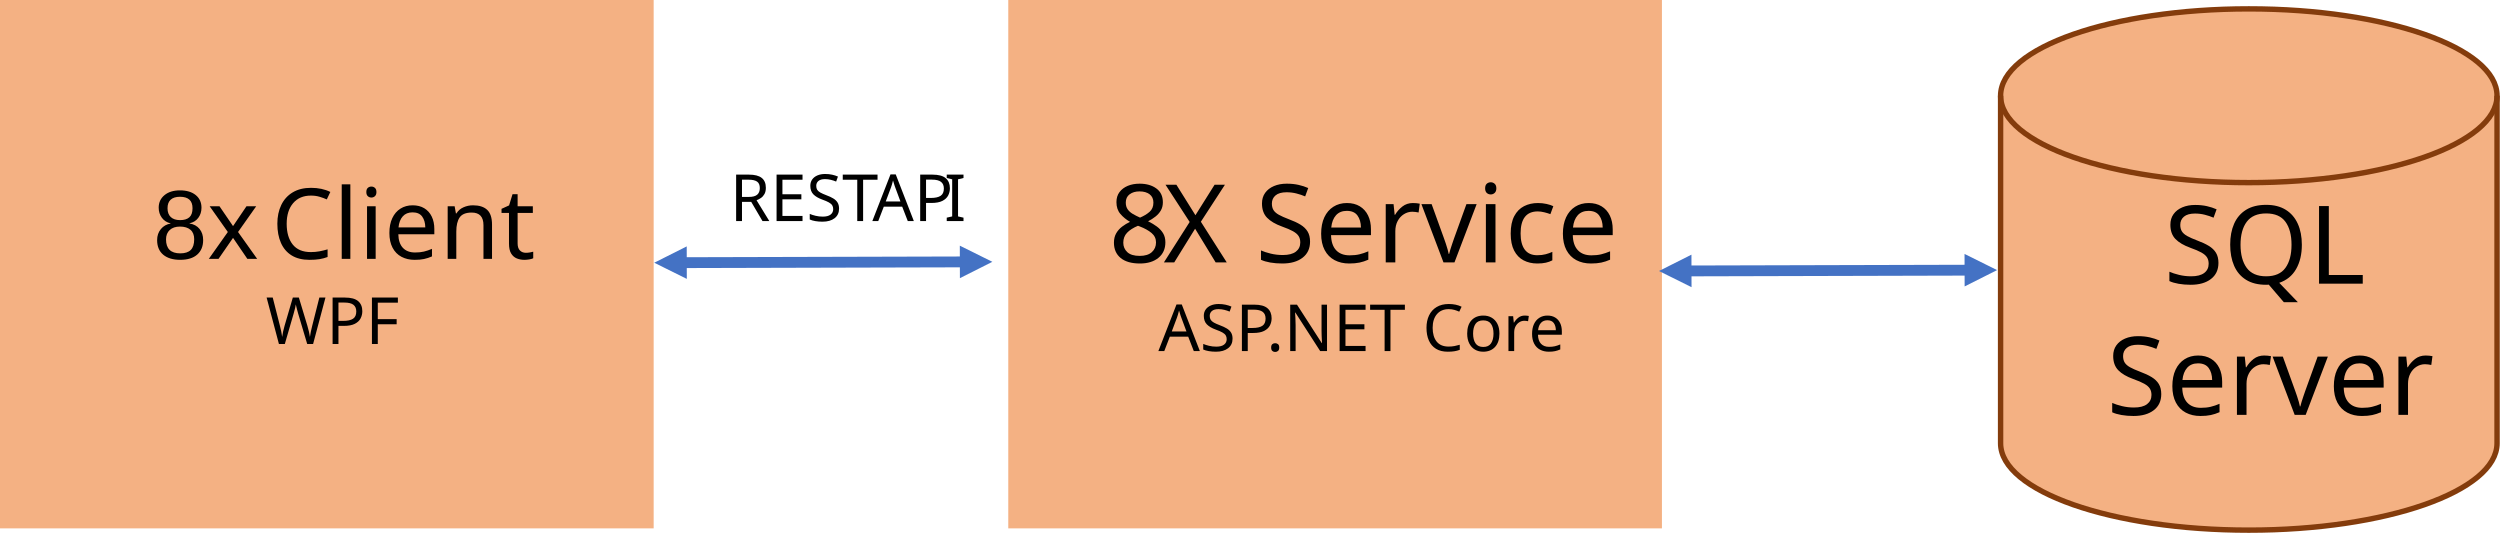
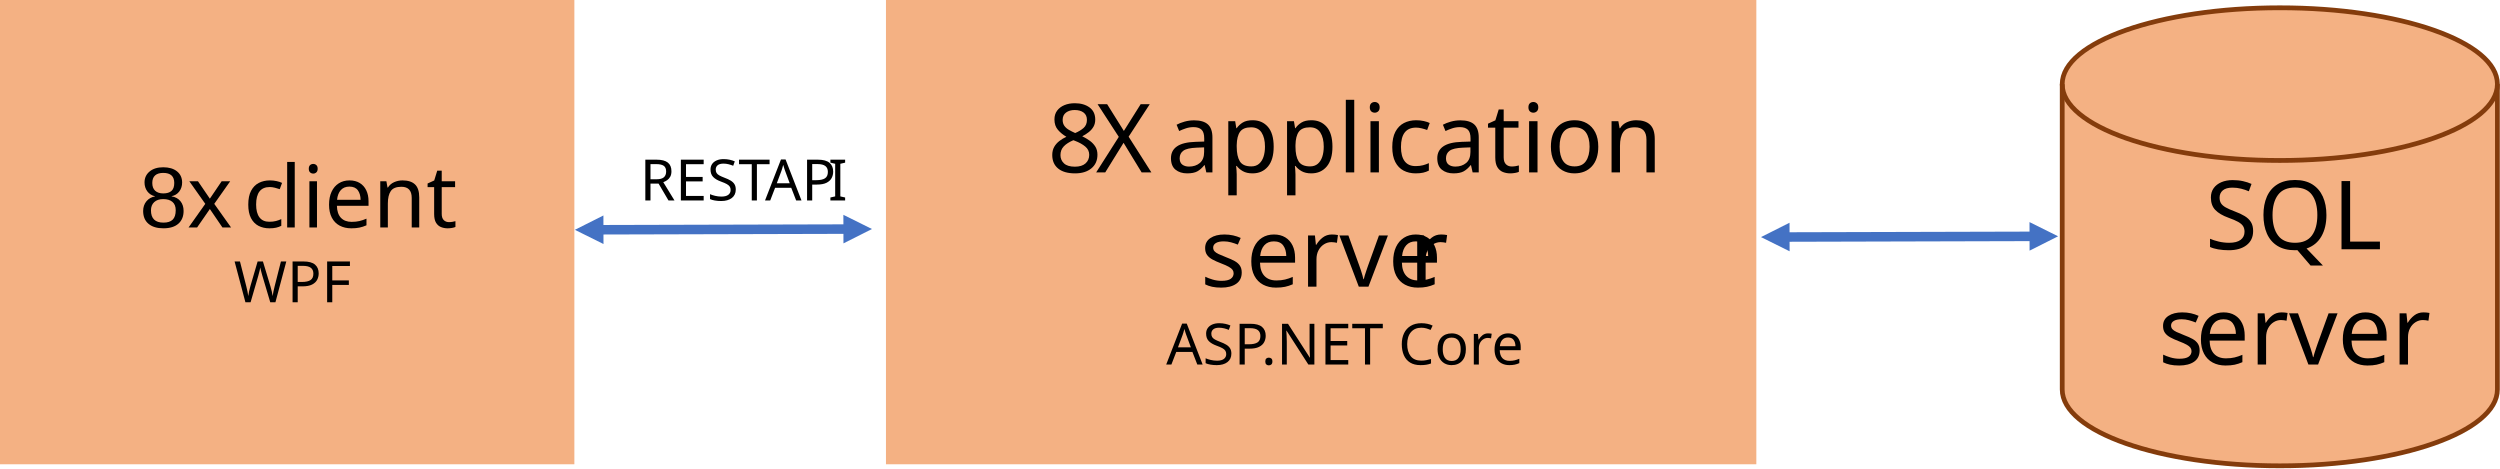
- <svg xmlns="http://www.w3.org/2000/svg" width="2115" height="451" xml:space="preserve" overflow="hidden">
+ <svg xmlns="http://www.w3.org/2000/svg" width="2407" height="451" xml:space="preserve" overflow="hidden">
  <defs>
    <clipPath id="clip0">
-       <rect x="158" y="604" width="2115" height="451" />
+       <rect x="828" y="470" width="2407" height="451" />
    </clipPath>
  </defs>
-   <g clip-path="url(#clip0)" transform="translate(-158 -604)">
-     <rect x="1011" y="604" width="553" height="447" fill="#F4B183" />
-     <text font-family="Calibri,Calibri_MSFontService,sans-serif" font-weight="400" font-size="92" transform="matrix(1 0 0 1 1095.88 826)">8</text>
-     <text font-family="Calibri,Calibri_MSFontService,sans-serif" font-weight="400" font-size="92" transform="matrix(1 0 0 1 1142.29 826)">X Service</text>
-     <text font-family="Calibri,Calibri_MSFontService,sans-serif" font-weight="400" font-size="55" transform="matrix(1 0 0 1 1137.98 901)">ASP.NET Core </text>
-     <rect x="158" y="604" width="553" height="447" fill="#F4B183" />
-     <text font-family="Arial,Arial_MSFontService,sans-serif" font-weight="400" font-size="83" transform="matrix(1 0 0 1 287.317 823)">8</text>
-     <text font-family="Calibri,Calibri_MSFontService,sans-serif" font-weight="400" font-size="83" transform="matrix(1 0 0 1 333.15 823)">x</text>
-     <text font-family="Calibri,Calibri_MSFontService,sans-serif" font-weight="400" font-size="83" transform="matrix(1 0 0 1 387.577 823)">Client</text>
-     <text font-family="Calibri,Calibri_MSFontService,sans-serif" font-weight="400" font-size="55" transform="matrix(1 0 0 1 382.902 895)">WPF</text>
-     <path d="M22.929-4.522 263.137-3.876 263.113 5.291 22.904 4.645ZM27.463 13.824 0 0 27.537-13.676ZM258.579-13.055 286.042 0.769 258.505 14.445Z" fill="#4472C4" transform="matrix(1 0 0 -1 711.5 826.269)" />
-     <text font-family="Calibri,Calibri_MSFontService,sans-serif" font-weight="400" font-size="55" transform="matrix(1 0 0 1 775.441 791)">REST</text>
-     <text font-family="Calibri,Calibri_MSFontService,sans-serif" font-weight="400" font-size="55" transform="matrix(1 0 0 1 896.005 791)">AP</text>
-     <text font-family="Calibri,Calibri_MSFontService,sans-serif" font-weight="400" font-size="55" transform="matrix(1 0 0 1 956.734 791)">I</text>
-     <path d="M1850.5 685C1850.5 644.407 1944.52 611.5 2060.5 611.5 2176.48 611.5 2270.5 644.407 2270.5 685L2270.5 979C2270.5 1019.59 2176.48 1052.5 2060.5 1052.5 1944.52 1052.5 1850.5 1019.59 1850.5 979Z" fill="#F4B183" fill-rule="evenodd" />
-     <path d="M2270.5 685C2270.5 725.593 2176.48 758.5 2060.5 758.5 1944.52 758.5 1850.5 725.593 1850.5 685" stroke="#843C0C" stroke-width="4.583" stroke-miterlimit="8" fill="none" fill-rule="evenodd" />
-     <path d="M1850.5 685C1850.5 644.407 1944.52 611.5 2060.5 611.5 2176.48 611.5 2270.5 644.407 2270.5 685L2270.5 979C2270.5 1019.59 2176.48 1052.5 2060.5 1052.5 1944.52 1052.5 1850.5 1019.59 1850.5 979Z" stroke="#843C0C" stroke-width="4.583" stroke-miterlimit="8" fill="none" fill-rule="evenodd" />
-     <text font-family="Calibri,Calibri_MSFontService,sans-serif" font-weight="400" font-size="92" transform="matrix(1 0 0 1 1988.62 844)">SQL </text>
-     <text font-family="Calibri,Calibri_MSFontService,sans-serif" font-weight="400" font-size="92" transform="matrix(1 0 0 1 1940.24 955)">Server</text>
-     <path d="M22.929-4.522 263.137-3.876 263.113 5.291 22.904 4.645ZM27.463 13.824 0 0 27.537-13.676ZM258.579-13.055 286.042 0.769 258.505 14.445Z" fill="#4472C4" transform="matrix(1 0 0 -1 1561.5 833.269)" />
+   <g clip-path="url(#clip0)" transform="translate(-828 -470)">
+     <rect x="1681" y="470" width="838" height="447" fill="#F4B183" />
+     <text font-family="Calibri,Calibri_MSFontService,sans-serif" font-weight="400" font-size="92" transform="matrix(1 0 0 1 1836.59 636)">8</text>
+     <text font-family="Calibri,Calibri_MSFontService,sans-serif" font-weight="400" font-size="92" transform="matrix(1 0 0 1 1883 636)">X</text>
+     <text font-family="Calibri,Calibri_MSFontService,sans-serif" font-weight="400" font-size="92" transform="matrix(1 0 0 1 1951.17 636)">application</text>
+     <text font-family="Calibri,Calibri_MSFontService,sans-serif" font-weight="400" font-size="92" transform="matrix(1 0 0 1 1983.62 746)">serve</text>
+     <text font-family="Calibri,Calibri_MSFontService,sans-serif" font-weight="400" font-size="92" transform="matrix(1 0 0 1 2184.67 746)">r</text>
+     <text font-family="Calibri,Calibri_MSFontService,sans-serif" font-weight="400" font-size="55" transform="matrix(1 0 0 1 1950.81 821)">ASP.NET Core </text>
+     <rect x="828" y="470" width="553" height="447" fill="#F4B183" />
+     <text font-family="Arial,Arial_MSFontService,sans-serif" font-weight="400" font-size="83" transform="matrix(1 0 0 1 962.213 689)">8</text>
+     <text font-family="Calibri,Calibri_MSFontService,sans-serif" font-weight="400" font-size="83" transform="matrix(1 0 0 1 1008.05 689)">x</text>
+     <text font-family="Calibri,Calibri_MSFontService,sans-serif" font-weight="400" font-size="83" transform="matrix(1 0 0 1 1062.47 689)">c</text>
+     <text font-family="Calibri,Calibri_MSFontService,sans-serif" font-weight="400" font-size="83" transform="matrix(1 0 0 1 1097.42 689)">lient</text>
+     <text font-family="Calibri,Calibri_MSFontService,sans-serif" font-weight="400" font-size="55" transform="matrix(1 0 0 1 1053.21 761)">WPF</text>
+     <path d="M22.929-4.522 263.137-3.876 263.113 5.291 22.904 4.645ZM27.463 13.824 0 0 27.537-13.676ZM258.579-13.055 286.042 0.769 258.505 14.445Z" fill="#4472C4" transform="matrix(1 0 0 -1 1381.5 691.27)" />
+     <text font-family="Calibri,Calibri_MSFontService,sans-serif" font-weight="400" font-size="55" transform="matrix(1 0 0 1 1444 663)">REST</text>
+     <text font-family="Calibri,Calibri_MSFontService,sans-serif" font-weight="400" font-size="55" transform="matrix(1 0 0 1 1564.57 663)">AP</text>
+     <text font-family="Calibri,Calibri_MSFontService,sans-serif" font-weight="400" font-size="55" transform="matrix(1 0 0 1 1625.3 663)">I</text>
+     <path d="M2813.5 551C2813.5 510.407 2907.3 477.5 3023 477.5 3138.7 477.5 3232.5 510.407 3232.5 551L3232.5 845C3232.5 885.593 3138.7 918.5 3023 918.5 2907.3 918.5 2813.5 885.593 2813.5 845Z" fill="#F4B183" fill-rule="evenodd" />
+     <path d="M3232.5 551C3232.5 591.593 3138.7 624.5 3023 624.5 2907.3 624.5 2813.5 591.593 2813.5 551" stroke="#843C0C" stroke-width="4.583" stroke-miterlimit="8" fill="none" fill-rule="evenodd" />
+     <path d="M2813.5 551C2813.5 510.407 2907.3 477.5 3023 477.5 3138.7 477.5 3232.5 510.407 3232.5 551L3232.5 845C3232.5 885.593 3138.7 918.5 3023 918.5 2907.3 918.5 2813.5 885.593 2813.5 845Z" stroke="#843C0C" stroke-width="4.583" stroke-miterlimit="8" fill="none" fill-rule="evenodd" />
+     <text font-family="Calibri,Calibri_MSFontService,sans-serif" font-weight="400" font-size="92" transform="matrix(1 0 0 1 2951.13 710)">SQL </text>
+     <text font-family="Calibri,Calibri_MSFontService,sans-serif" font-weight="400" font-size="92" transform="matrix(1 0 0 1 2905.89 821)">s</text>
+     <text font-family="Calibri,Calibri_MSFontService,sans-serif" font-weight="400" font-size="92" transform="matrix(1 0 0 1 2941.99 821)">erver</text>
+     <path d="M22.929-4.522 263.137-3.876 263.113 5.291 22.904 4.645ZM27.463 13.824 0 0 27.537-13.676ZM258.579-13.055 286.042 0.769 258.505 14.445Z" fill="#4472C4" transform="matrix(1 0 0 -1 2523.5 698.269)" />
  </g>
</svg>
